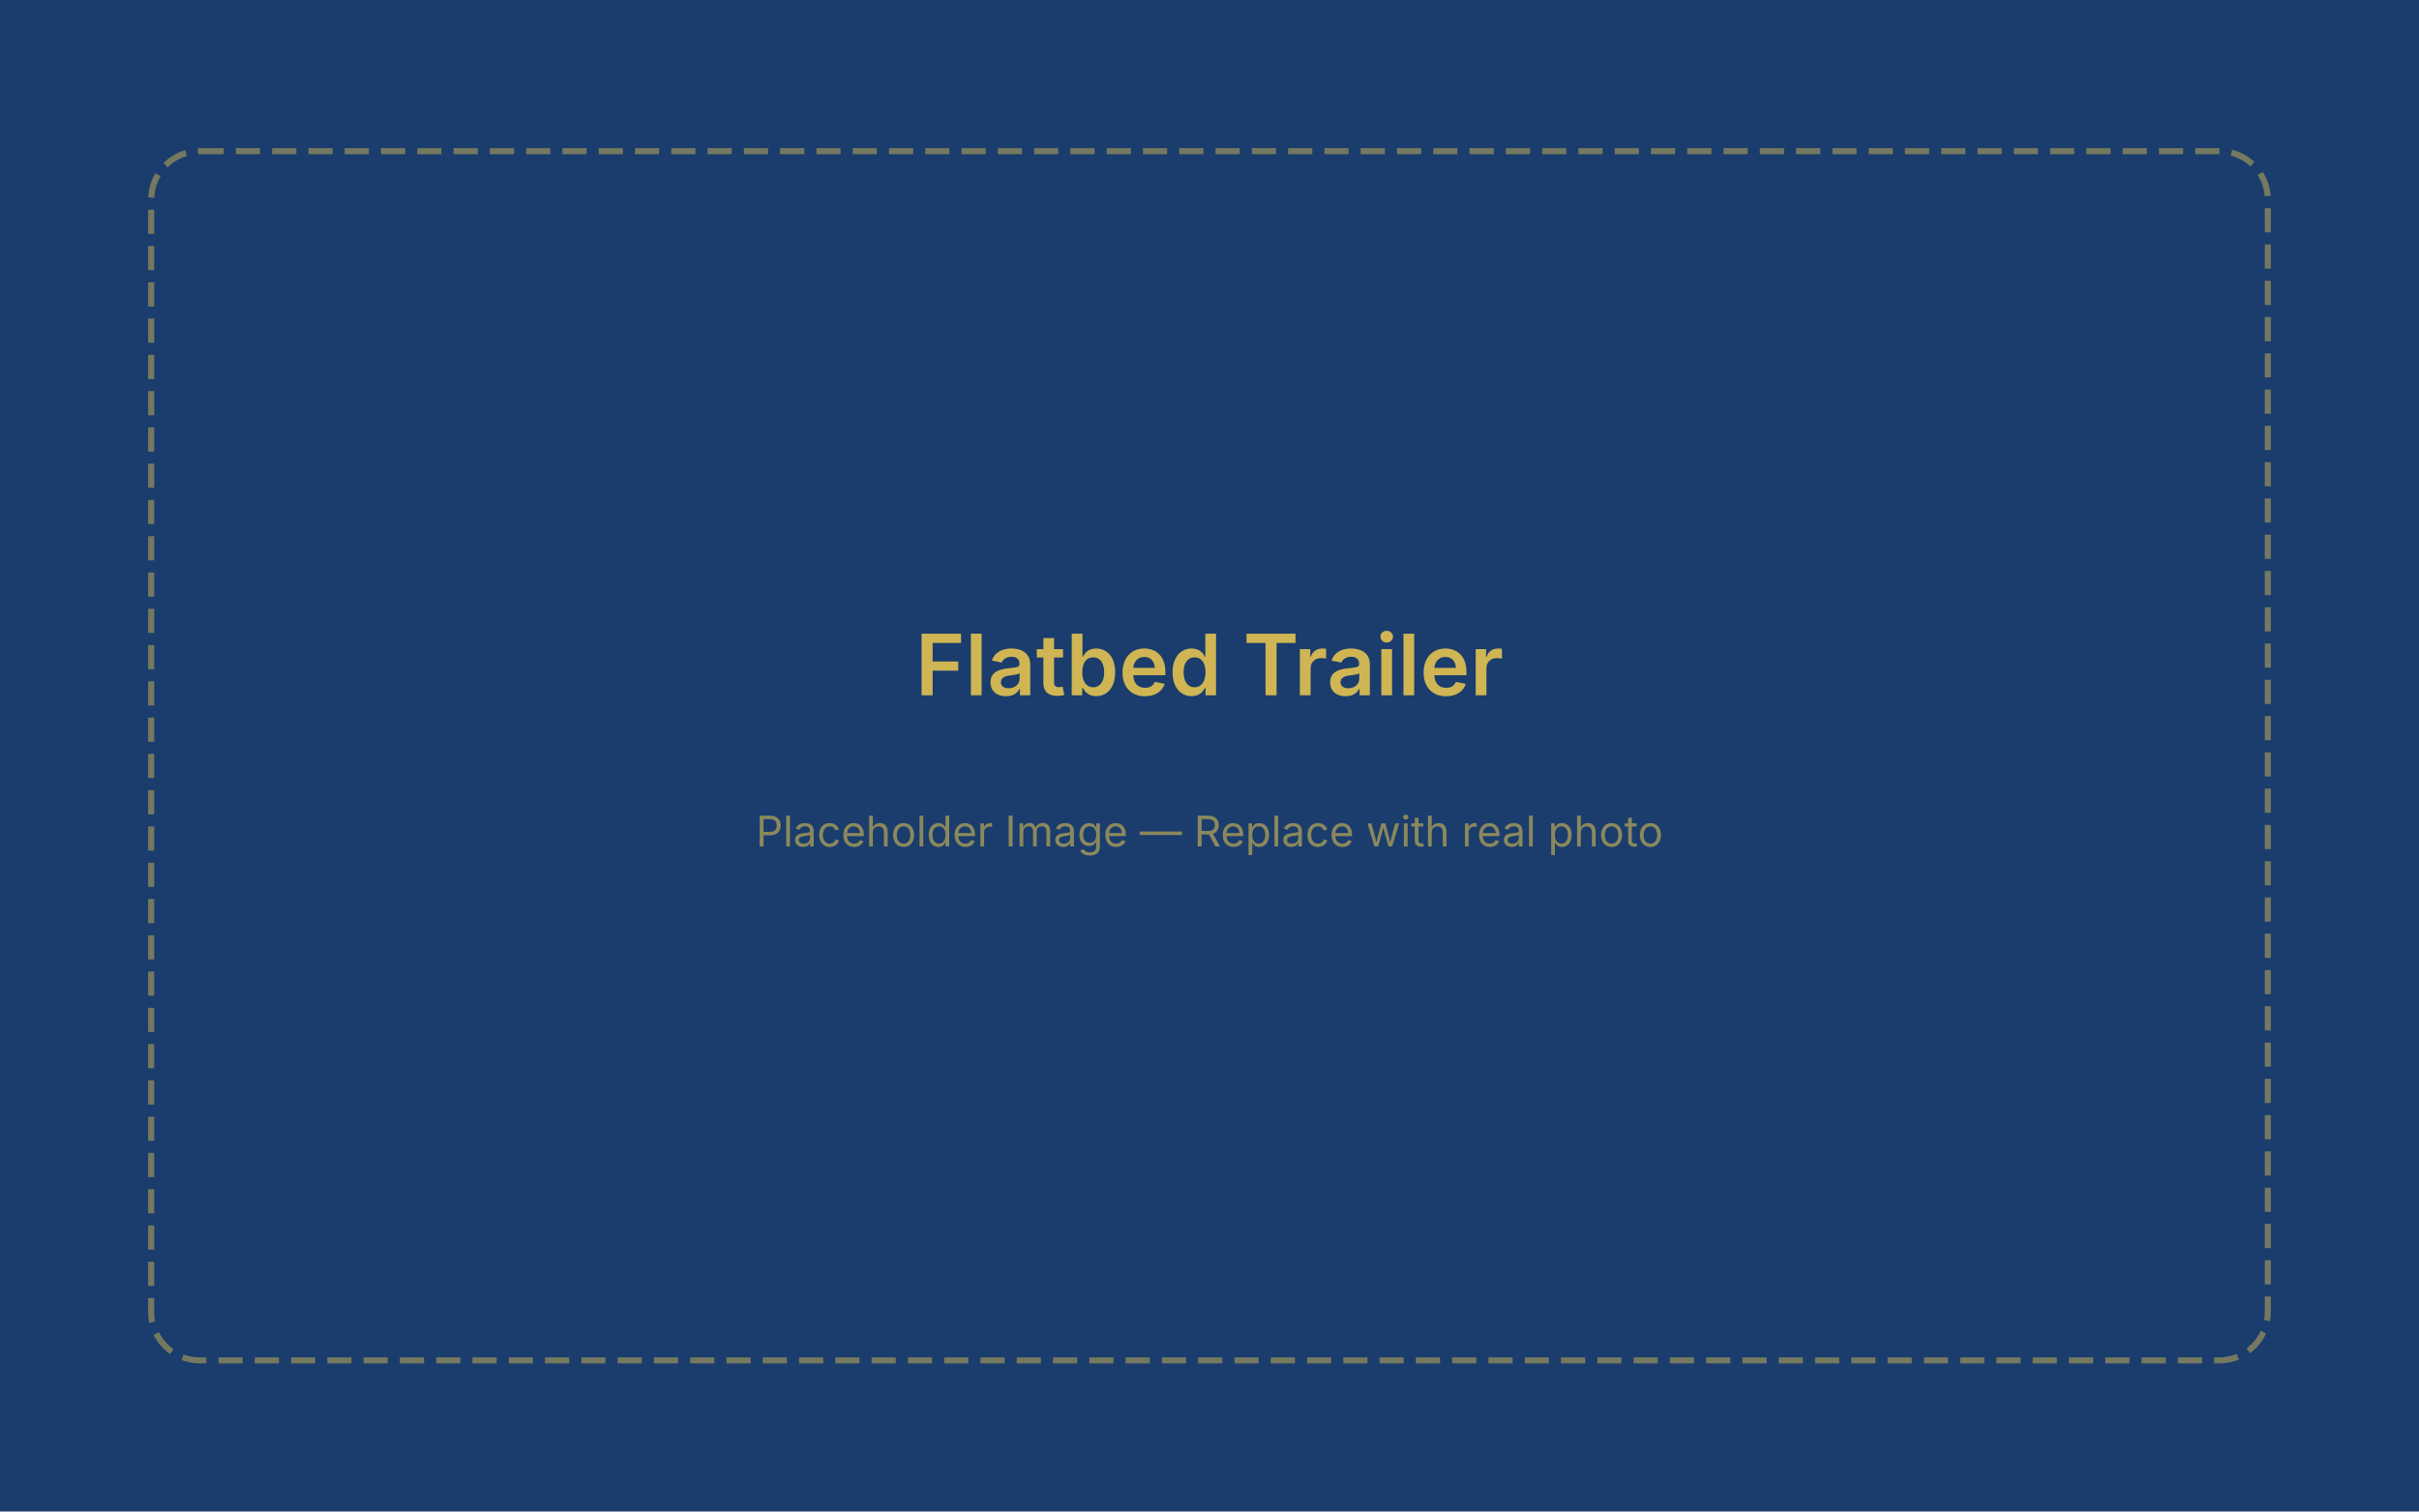
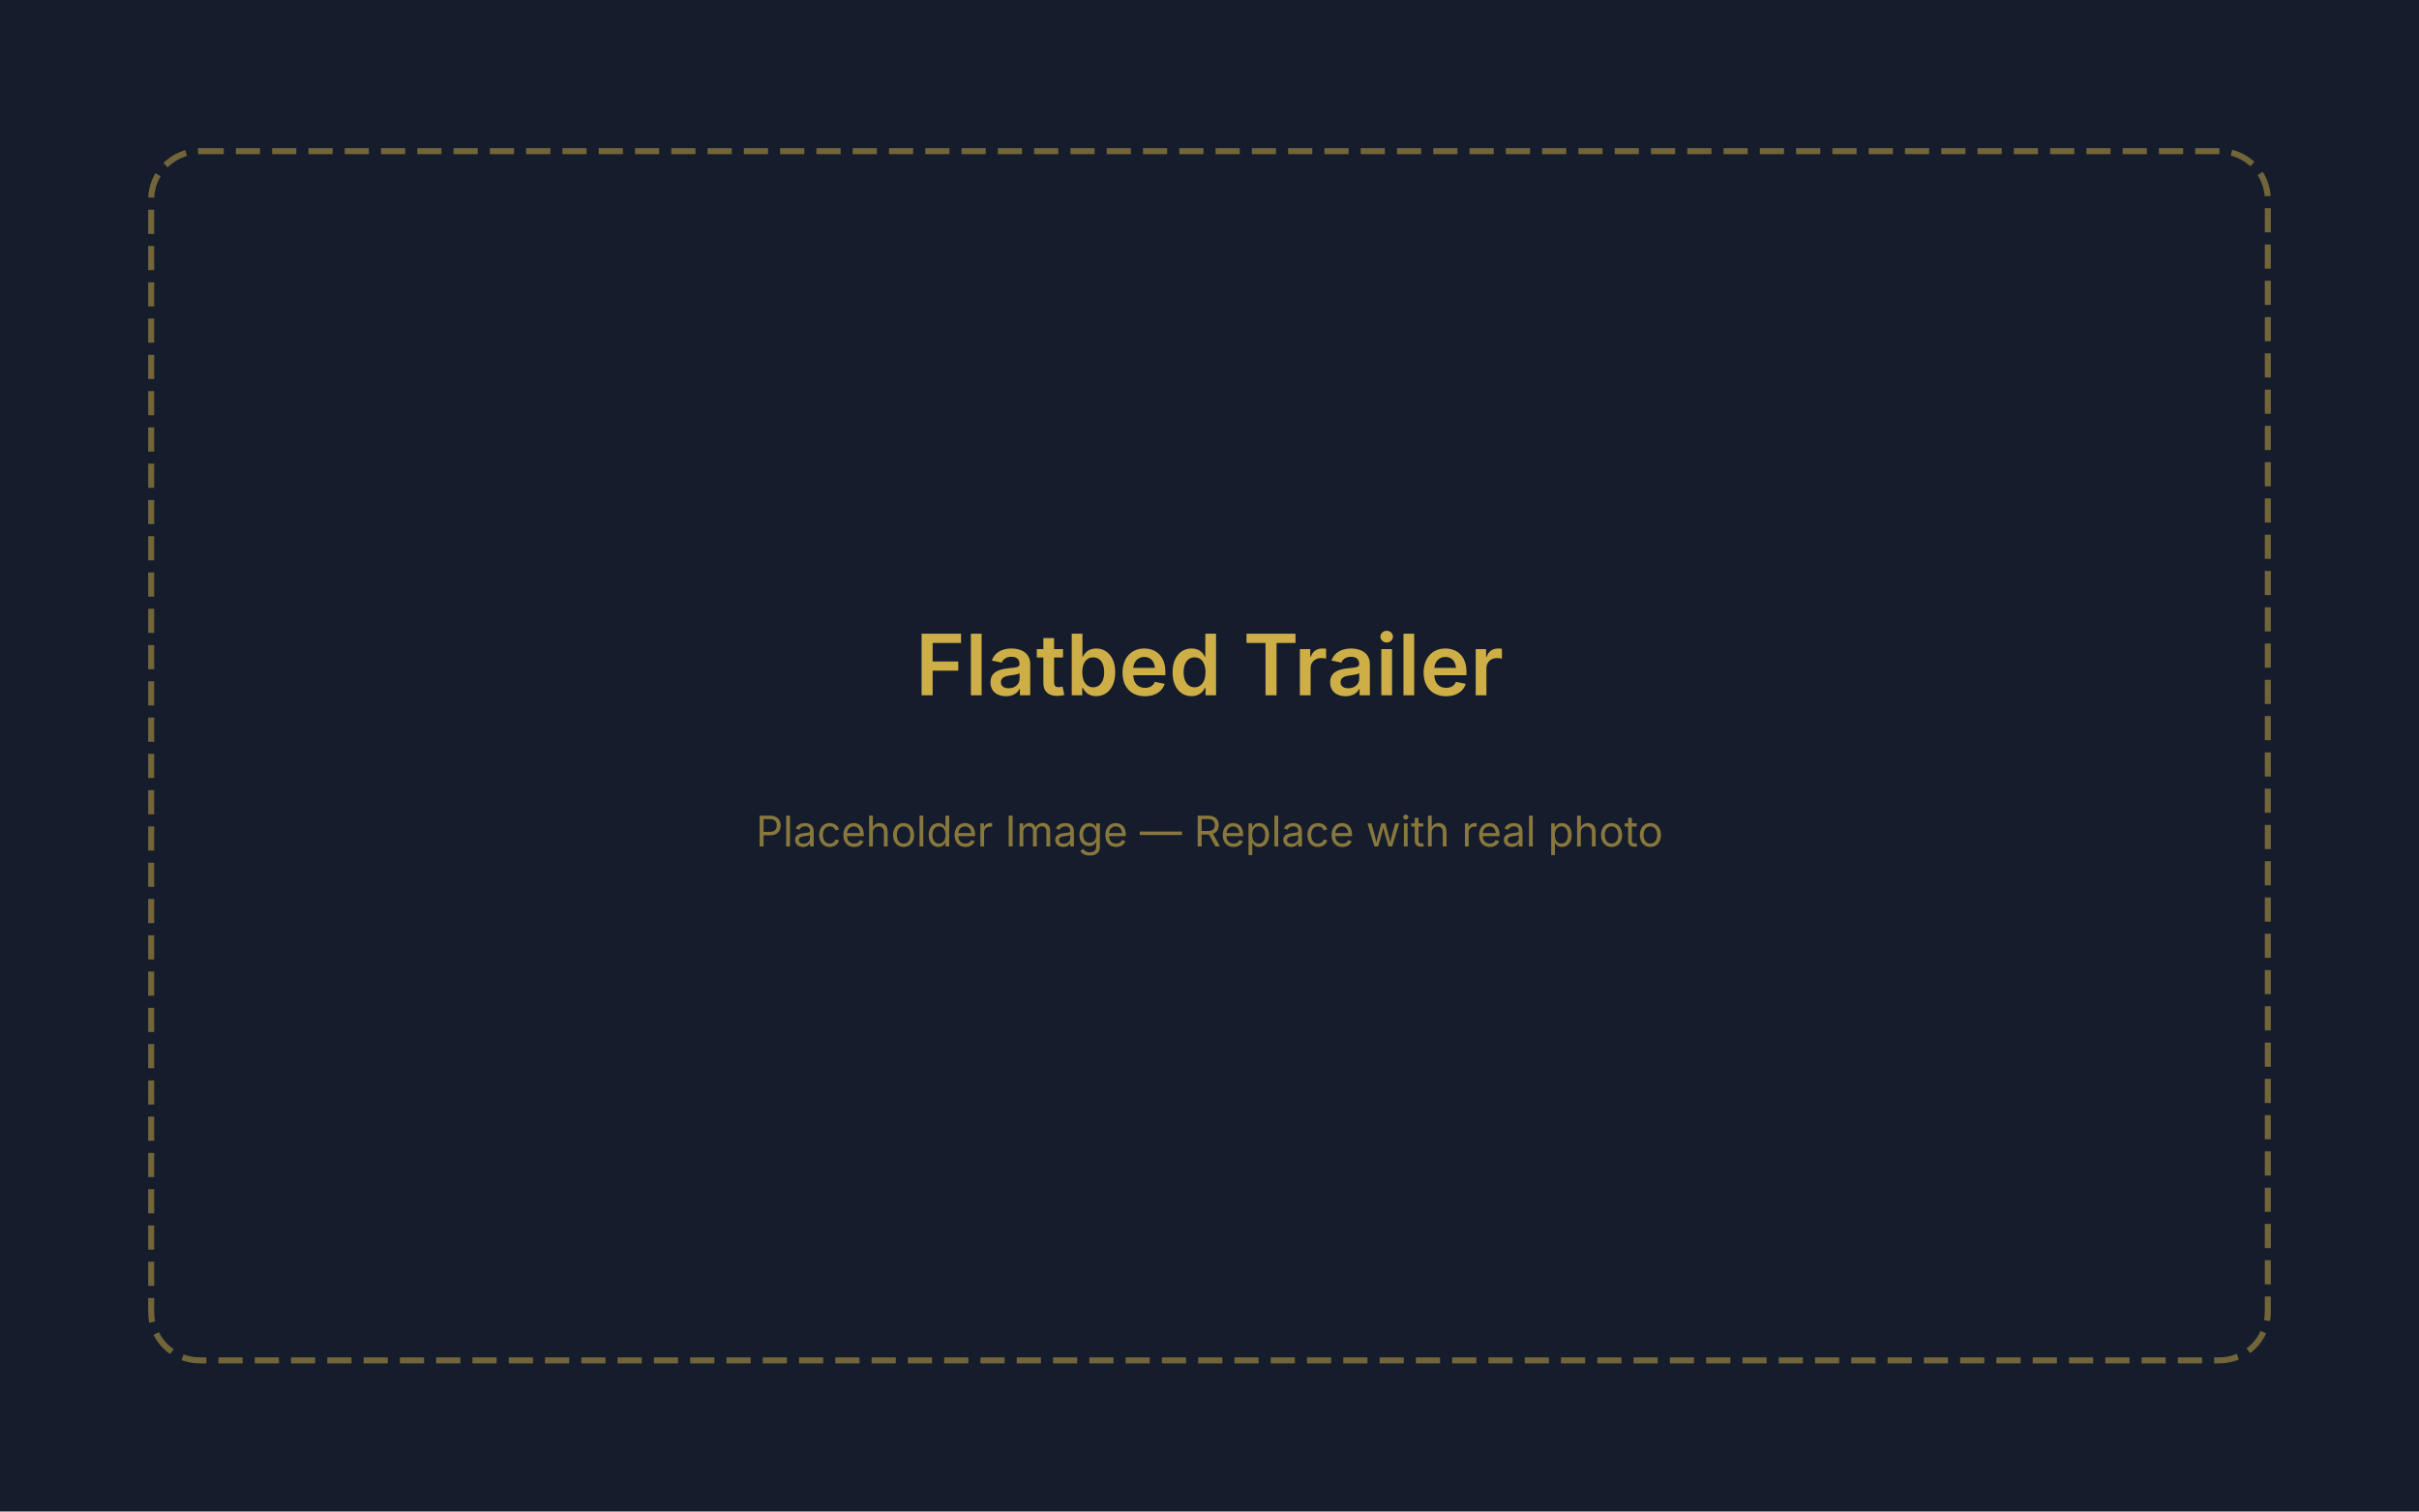
<svg xmlns="http://www.w3.org/2000/svg" width="800" height="500" viewBox="0 0 800 500">
-   <rect width="800" height="500" fill="#1A3D6D" />
+   <rect width="800" height="500" fill="#151C2C" />
  <rect x="50" y="50" width="700" height="400" rx="16" fill="none" stroke="#FCD34D" stroke-width="2" stroke-dasharray="8 4" opacity="0.4" />
  <text x="400" y="230" text-anchor="middle" fill="#FCD34D" font-family="Inter,sans-serif" font-size="28" font-weight="600" opacity="0.8">Flatbed Trailer</text>
  <text x="400" y="280" text-anchor="middle" fill="#FCD34D" font-family="Inter,sans-serif" font-size="14" font-weight="400" opacity="0.5">Placeholder Image — Replace with real photo</text>
</svg>
